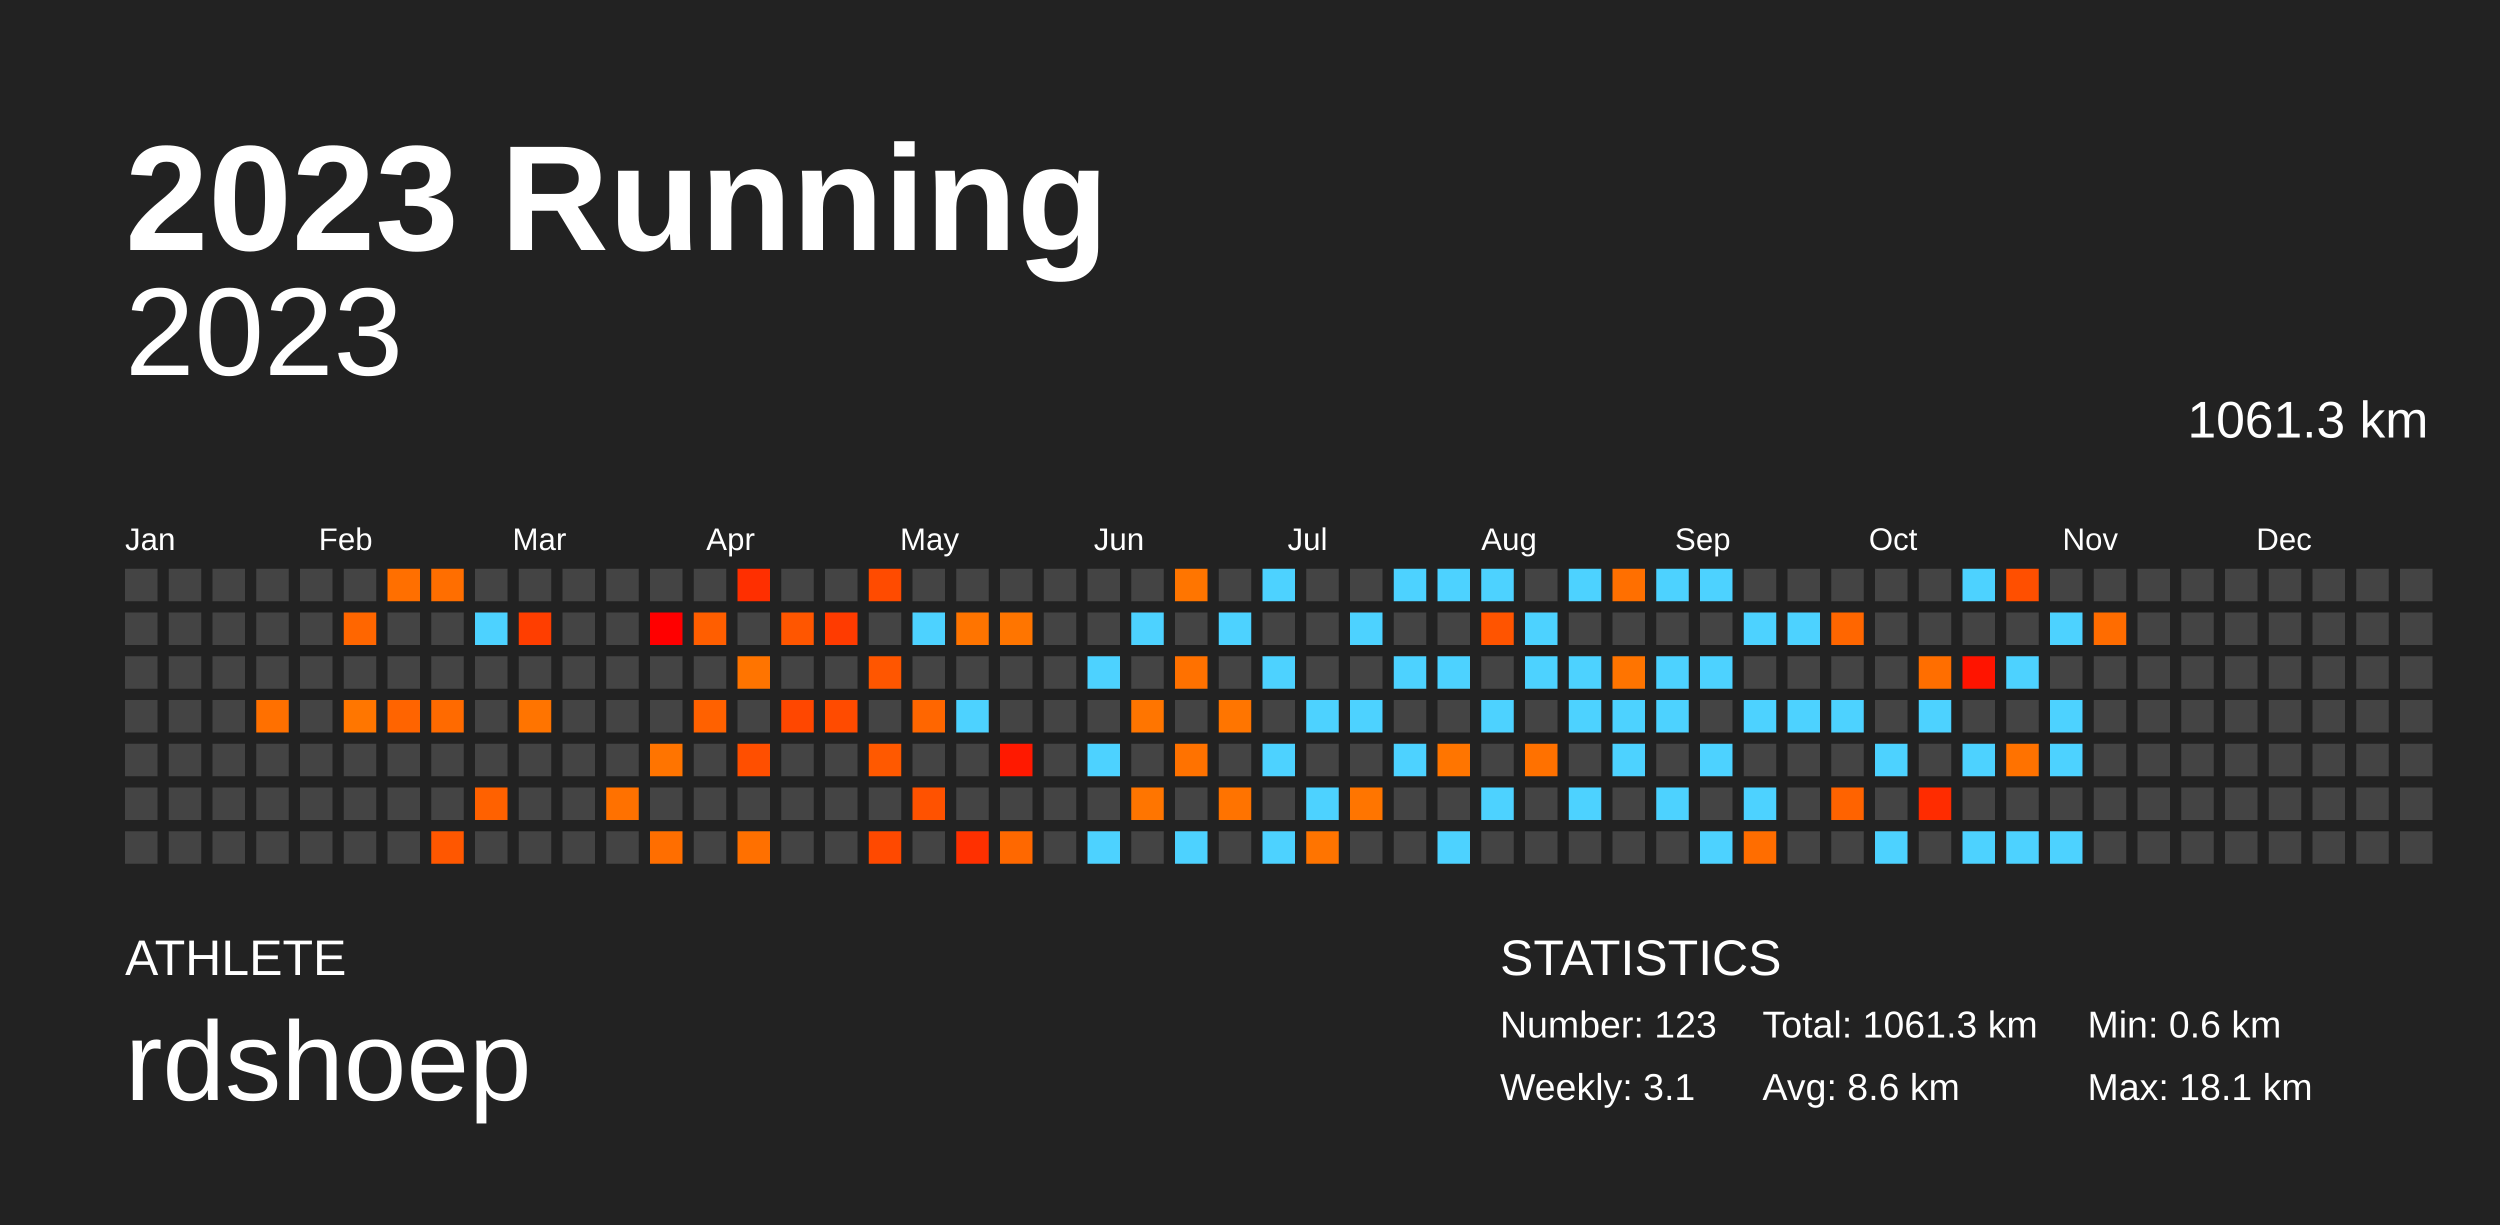
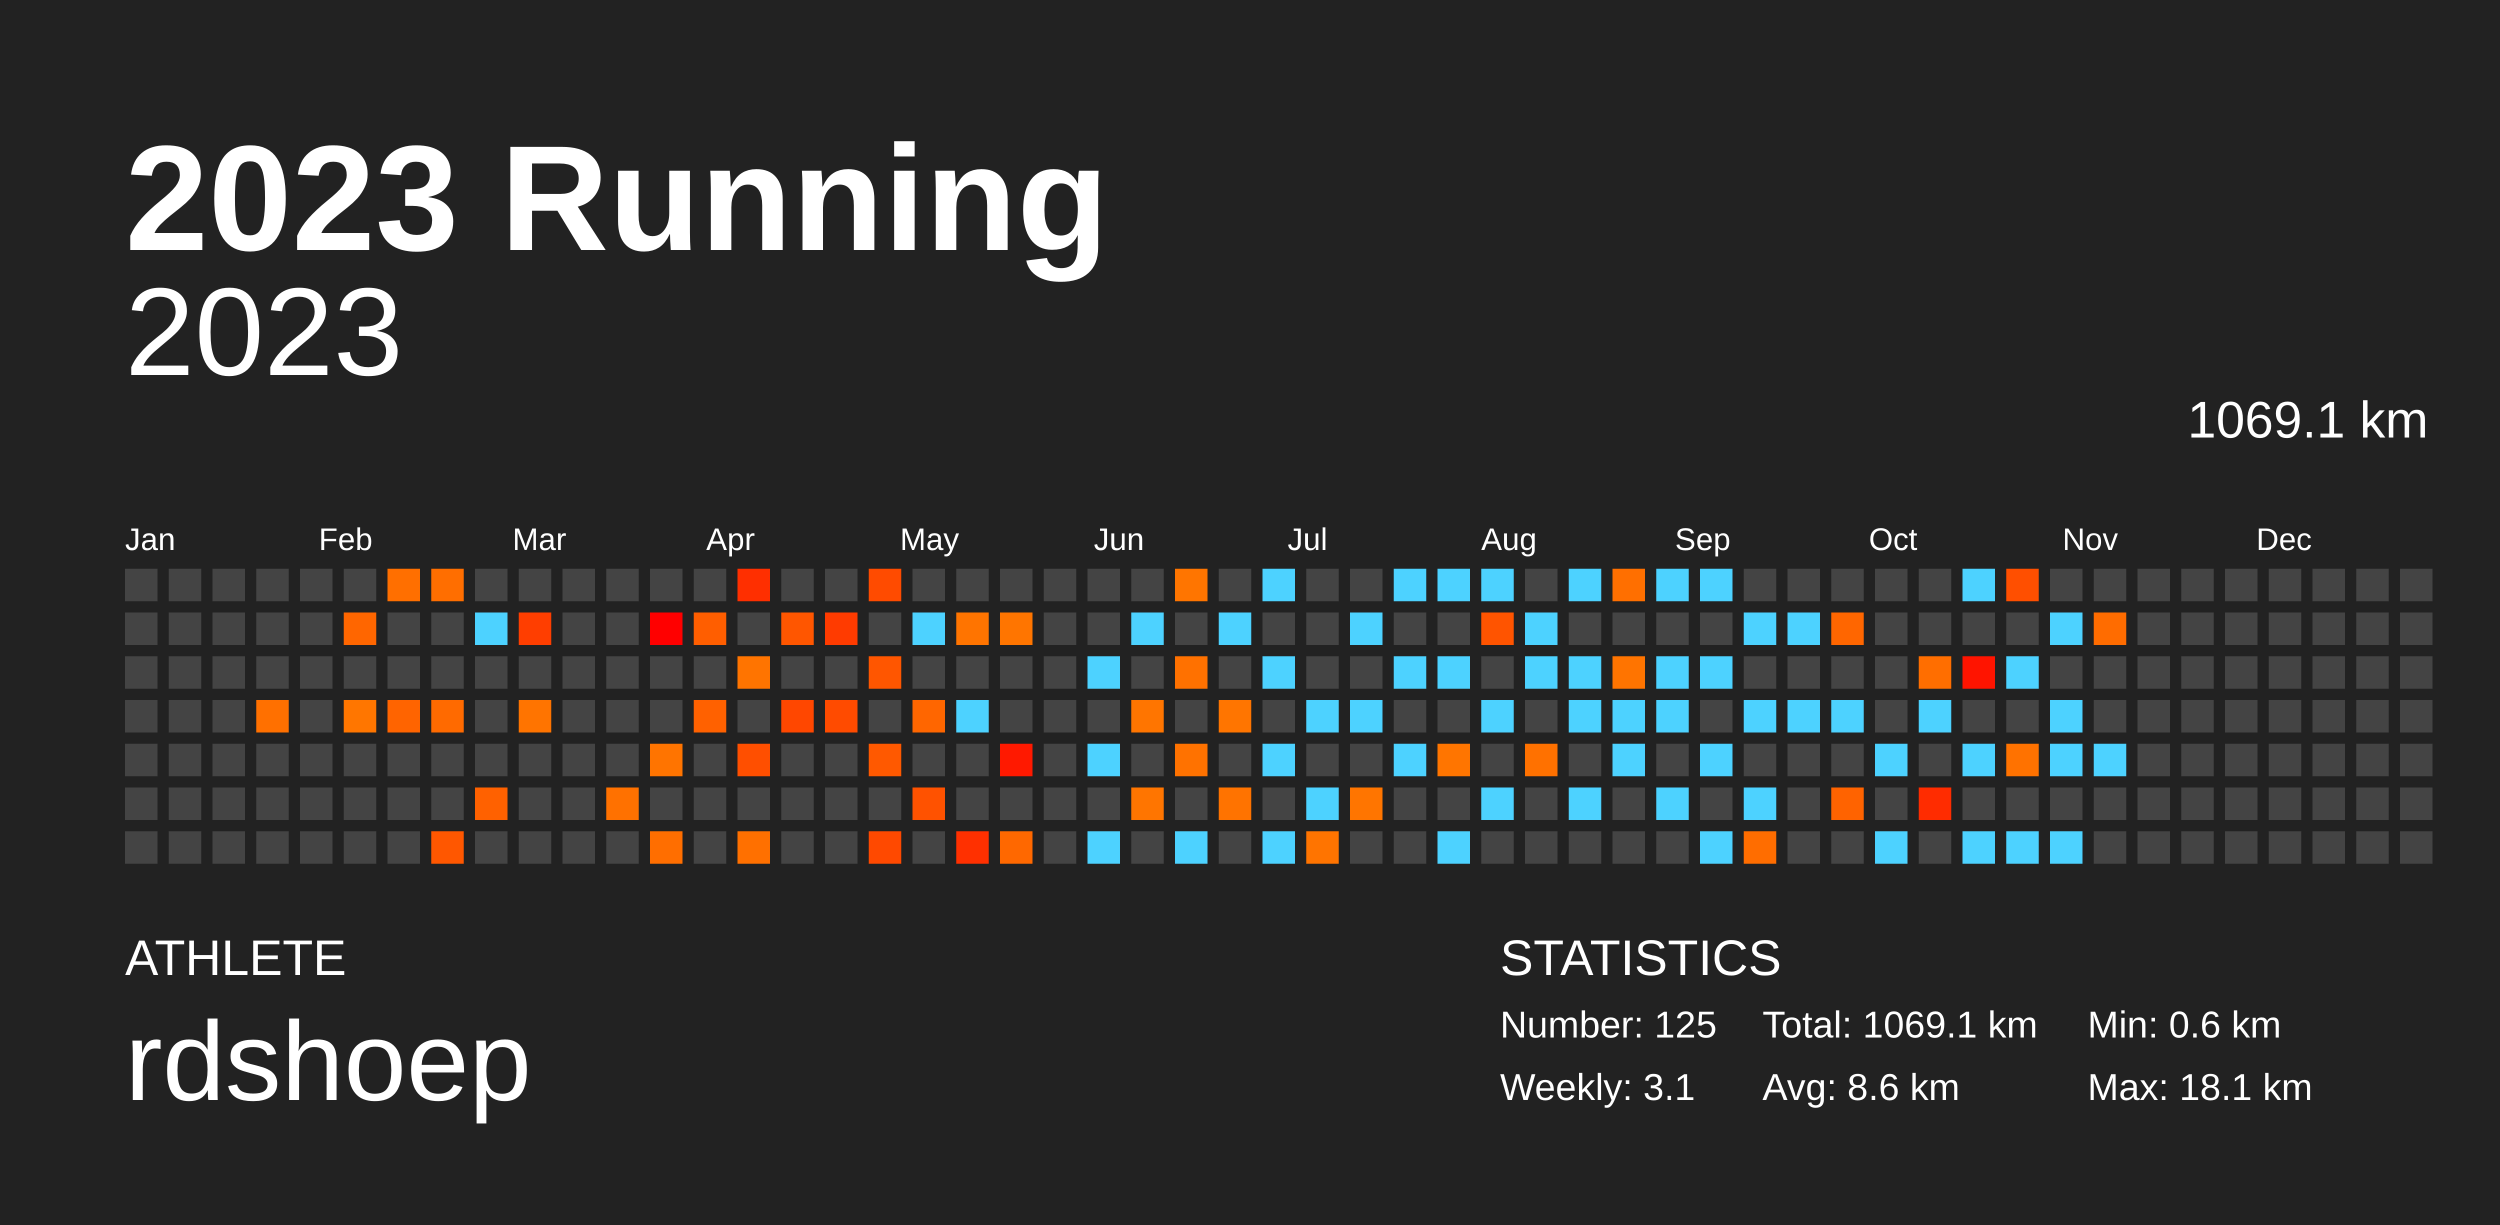
<svg xmlns="http://www.w3.org/2000/svg" baseProfile="full" height="98mm" version="1.1" viewBox="0,0,200,98" width="200mm">
  <defs />
  <rect fill="#222222" height="98" width="200" x="0" y="0" />
  <text fill="#FFFFFF" style="font-size:12px; font-family:Arial; font-weight:bold;" x="10" y="20">2023 Running</text>
  <text fill="#FFFFFF" style="font-size:4px; font-family:Arial" x="10" y="78">ATHLETE</text>
  <text fill="#FFFFFF" style="font-size:9px; font-family:Arial" x="10" y="88">rdshoep</text>
  <text fill="#FFFFFF" style="font-size:4px; font-family:Arial" x="120" y="78">STATISTICS</text>
-   <text fill="#FFFFFF" style="font-size:3px; font-family:Arial" x="120" y="83">Number: 123</text>
+   <text fill="#FFFFFF" style="font-size:3px; font-family:Arial" x="120" y="83">Number: 125</text>
  <text fill="#FFFFFF" style="font-size:3px; font-family:Arial" x="120" y="88">Weekly: 3.1</text>
-   <text fill="#FFFFFF" style="font-size:3px; font-family:Arial" x="141" y="83">Total: 1061.3 km</text>
+   <text fill="#FFFFFF" style="font-size:3px; font-family:Arial" x="141" y="83">Total: 1069.1 km</text>
  <text fill="#FFFFFF" style="font-size:3px; font-family:Arial" x="141" y="88">Avg: 8.6 km</text>
  <text fill="#FFFFFF" style="font-size:3px; font-family:Arial" x="167" y="83">Min: 0.6 km</text>
  <text fill="#FFFFFF" style="font-size:3px; font-family:Arial" x="167" y="88">Max: 18.1 km</text>
  <text alignment-baseline="hanging" fill="#FFFFFF" style="font-size:10.0px; font-family:Arial;" x="10" y="30">2023</text>
-   <text alignment-baseline="hanging" fill="#FFFFFF" style="font-size:4.125px; font-family:Arial;" x="175" y="35">1061.3 km</text>
+   <text alignment-baseline="hanging" fill="#FFFFFF" style="font-size:4.125px; font-family:Arial;" x="175" y="35">1069.1 km</text>
  <text fill="#FFFFFF" style="font-size:2.5px; font-family:Arial" x="10.0" y="44">Jan</text>
  <text fill="#FFFFFF" style="font-size:2.5px; font-family:Arial" x="25.5" y="44">Feb</text>
  <text fill="#FFFFFF" style="font-size:2.5px; font-family:Arial" x="41.0" y="44">Mar</text>
  <text fill="#FFFFFF" style="font-size:2.5px; font-family:Arial" x="56.5" y="44">Apr</text>
  <text fill="#FFFFFF" style="font-size:2.5px; font-family:Arial" x="72.0" y="44">May</text>
  <text fill="#FFFFFF" style="font-size:2.5px; font-family:Arial" x="87.5" y="44">Jun</text>
  <text fill="#FFFFFF" style="font-size:2.5px; font-family:Arial" x="103.0" y="44">Jul</text>
  <text fill="#FFFFFF" style="font-size:2.5px; font-family:Arial" x="118.5" y="44">Aug</text>
  <text fill="#FFFFFF" style="font-size:2.5px; font-family:Arial" x="134.0" y="44">Sep</text>
  <text fill="#FFFFFF" style="font-size:2.5px; font-family:Arial" x="149.5" y="44">Oct</text>
  <text fill="#FFFFFF" style="font-size:2.5px; font-family:Arial" x="165.0" y="44">Nov</text>
  <text fill="#FFFFFF" style="font-size:2.5px; font-family:Arial" x="180.5" y="44">Dec</text>
  <rect fill="#444444" height="2.6" width="2.6" x="10.0" y="45.5" />
  <rect fill="#444444" height="2.6" width="2.6" x="10.0" y="49.0" />
  <rect fill="#444444" height="2.6" width="2.6" x="10.0" y="52.5" />
  <rect fill="#444444" height="2.6" width="2.6" x="10.0" y="56.0" />
  <rect fill="#444444" height="2.6" width="2.6" x="10.0" y="59.5" />
  <rect fill="#444444" height="2.6" width="2.6" x="10.0" y="63.0" />
  <rect fill="#444444" height="2.6" width="2.6" x="10.0" y="66.5" />
  <rect fill="#444444" height="2.6" width="2.6" x="13.5" y="45.5" />
  <rect fill="#444444" height="2.6" width="2.6" x="13.5" y="49.0" />
  <rect fill="#444444" height="2.6" width="2.6" x="13.5" y="52.5" />
  <rect fill="#444444" height="2.6" width="2.6" x="13.5" y="56.0" />
  <rect fill="#444444" height="2.6" width="2.6" x="13.5" y="59.5" />
  <rect fill="#444444" height="2.6" width="2.6" x="13.5" y="63.0" />
  <rect fill="#444444" height="2.6" width="2.6" x="13.5" y="66.5" />
  <rect fill="#444444" height="2.6" width="2.6" x="17.0" y="45.5" />
  <rect fill="#444444" height="2.6" width="2.6" x="17.0" y="49.0" />
  <rect fill="#444444" height="2.6" width="2.6" x="17.0" y="52.5" />
  <rect fill="#444444" height="2.6" width="2.6" x="17.0" y="56.0" />
  <rect fill="#444444" height="2.6" width="2.6" x="17.0" y="59.5" />
  <rect fill="#444444" height="2.6" width="2.6" x="17.0" y="63.0" />
  <rect fill="#444444" height="2.6" width="2.6" x="17.0" y="66.5" />
  <rect fill="#444444" height="2.6" width="2.6" x="20.5" y="45.5" />
  <rect fill="#444444" height="2.6" width="2.6" x="20.5" y="49.0" />
  <rect fill="#444444" height="2.6" width="2.6" x="20.5" y="52.5" />
  <rect fill="#ff7000" height="2.6" width="2.6" x="20.5" y="56.0" />
  <rect fill="#444444" height="2.6" width="2.6" x="20.5" y="59.5" />
  <rect fill="#444444" height="2.6" width="2.6" x="20.5" y="63.0" />
  <rect fill="#444444" height="2.6" width="2.6" x="20.5" y="66.5" />
  <rect fill="#444444" height="2.6" width="2.6" x="24.0" y="45.5" />
  <rect fill="#444444" height="2.6" width="2.6" x="24.0" y="49.0" />
  <rect fill="#444444" height="2.6" width="2.6" x="24.0" y="52.5" />
  <rect fill="#444444" height="2.6" width="2.6" x="24.0" y="56.0" />
  <rect fill="#444444" height="2.6" width="2.6" x="24.0" y="59.5" />
  <rect fill="#444444" height="2.6" width="2.6" x="24.0" y="63.0" />
  <rect fill="#444444" height="2.6" width="2.6" x="24.0" y="66.5" />
  <rect fill="#444444" height="2.6" width="2.6" x="27.5" y="45.5" />
  <rect fill="#ff6600" height="2.6" width="2.6" x="27.5" y="49.0" />
  <rect fill="#444444" height="2.6" width="2.6" x="27.5" y="52.5" />
  <rect fill="#ff7600" height="2.6" width="2.6" x="27.5" y="56.0" />
  <rect fill="#444444" height="2.6" width="2.6" x="27.5" y="59.5" />
  <rect fill="#444444" height="2.6" width="2.6" x="27.5" y="63.0" />
  <rect fill="#444444" height="2.6" width="2.6" x="27.5" y="66.5" />
  <rect fill="#ff6f00" height="2.6" width="2.6" x="31.0" y="45.5" />
  <rect fill="#444444" height="2.6" width="2.6" x="31.0" y="49.0" />
  <rect fill="#444444" height="2.6" width="2.6" x="31.0" y="52.5" />
  <rect fill="#ff6400" height="2.6" width="2.6" x="31.0" y="56.0" />
  <rect fill="#444444" height="2.6" width="2.6" x="31.0" y="59.5" />
  <rect fill="#444444" height="2.6" width="2.6" x="31.0" y="63.0" />
  <rect fill="#444444" height="2.6" width="2.6" x="31.0" y="66.5" />
  <rect fill="#ff6e00" height="2.6" width="2.6" x="34.5" y="45.5" />
  <rect fill="#444444" height="2.6" width="2.6" x="34.5" y="49.0" />
  <rect fill="#444444" height="2.6" width="2.6" x="34.5" y="52.5" />
  <rect fill="#ff6a00" height="2.6" width="2.6" x="34.5" y="56.0" />
  <rect fill="#444444" height="2.6" width="2.6" x="34.5" y="59.5" />
  <rect fill="#444444" height="2.6" width="2.6" x="34.5" y="63.0" />
  <rect fill="#ff5700" height="2.6" width="2.6" x="34.5" y="66.5" />
  <rect fill="#444444" height="2.6" width="2.6" x="38.0" y="45.5" />
  <rect fill="#4dd2ff" height="2.6" width="2.6" x="38.0" y="49.0" />
  <rect fill="#444444" height="2.6" width="2.6" x="38.0" y="52.5" />
  <rect fill="#444444" height="2.6" width="2.6" x="38.0" y="56.0" />
  <rect fill="#444444" height="2.6" width="2.6" x="38.0" y="59.5" />
  <rect fill="#ff6100" height="2.6" width="2.6" x="38.0" y="63.0" />
  <rect fill="#444444" height="2.6" width="2.6" x="38.0" y="66.5" />
  <rect fill="#444444" height="2.6" width="2.6" x="41.5" y="45.5" />
  <rect fill="#ff3e00" height="2.6" width="2.6" x="41.5" y="49.0" />
  <rect fill="#444444" height="2.6" width="2.6" x="41.5" y="52.5" />
  <rect fill="#ff7400" height="2.6" width="2.6" x="41.5" y="56.0" />
  <rect fill="#444444" height="2.6" width="2.6" x="41.5" y="59.5" />
  <rect fill="#444444" height="2.6" width="2.6" x="41.5" y="63.0" />
  <rect fill="#444444" height="2.6" width="2.6" x="41.5" y="66.5" />
  <rect fill="#444444" height="2.6" width="2.6" x="45.0" y="45.5" />
  <rect fill="#444444" height="2.6" width="2.6" x="45.0" y="49.0" />
  <rect fill="#444444" height="2.6" width="2.6" x="45.0" y="52.5" />
  <rect fill="#444444" height="2.6" width="2.6" x="45.0" y="56.0" />
  <rect fill="#444444" height="2.6" width="2.6" x="45.0" y="59.5" />
  <rect fill="#444444" height="2.6" width="2.6" x="45.0" y="63.0" />
  <rect fill="#444444" height="2.6" width="2.6" x="45.0" y="66.5" />
  <rect fill="#444444" height="2.6" width="2.6" x="48.5" y="45.5" />
  <rect fill="#444444" height="2.6" width="2.6" x="48.5" y="49.0" />
  <rect fill="#444444" height="2.6" width="2.6" x="48.5" y="52.5" />
  <rect fill="#444444" height="2.6" width="2.6" x="48.5" y="56.0" />
  <rect fill="#444444" height="2.6" width="2.6" x="48.5" y="59.5" />
  <rect fill="#ff7100" height="2.6" width="2.6" x="48.5" y="63.0" />
  <rect fill="#444444" height="2.6" width="2.6" x="48.5" y="66.5" />
  <rect fill="#444444" height="2.6" width="2.6" x="52.0" y="45.5" />
  <rect fill="#ff0000" height="2.6" width="2.6" x="52.0" y="49.0" />
  <rect fill="#444444" height="2.6" width="2.6" x="52.0" y="52.5" />
  <rect fill="#444444" height="2.6" width="2.6" x="52.0" y="56.0" />
  <rect fill="#ff7400" height="2.6" width="2.6" x="52.0" y="59.5" />
  <rect fill="#444444" height="2.6" width="2.6" x="52.0" y="63.0" />
  <rect fill="#ff6e00" height="2.6" width="2.6" x="52.0" y="66.5" />
  <rect fill="#444444" height="2.6" width="2.6" x="55.5" y="45.5" />
  <rect fill="#ff5e00" height="2.6" width="2.6" x="55.5" y="49.0" />
  <rect fill="#444444" height="2.6" width="2.6" x="55.5" y="52.5" />
  <rect fill="#ff6100" height="2.6" width="2.6" x="55.5" y="56.0" />
  <rect fill="#444444" height="2.6" width="2.6" x="55.5" y="59.5" />
  <rect fill="#444444" height="2.6" width="2.6" x="55.5" y="63.0" />
  <rect fill="#444444" height="2.6" width="2.6" x="55.5" y="66.5" />
  <rect fill="#ff2f00" height="2.6" width="2.6" x="59.0" y="45.5" />
  <rect fill="#444444" height="2.6" width="2.6" x="59.0" y="49.0" />
  <rect fill="#ff7400" height="2.6" width="2.6" x="59.0" y="52.5" />
  <rect fill="#444444" height="2.6" width="2.6" x="59.0" y="56.0" />
  <rect fill="#ff4f00" height="2.6" width="2.6" x="59.0" y="59.5" />
  <rect fill="#444444" height="2.6" width="2.6" x="59.0" y="63.0" />
  <rect fill="#ff7000" height="2.6" width="2.6" x="59.0" y="66.5" />
  <rect fill="#444444" height="2.6" width="2.6" x="62.5" y="45.5" />
  <rect fill="#ff5600" height="2.6" width="2.6" x="62.5" y="49.0" />
  <rect fill="#444444" height="2.6" width="2.6" x="62.5" y="52.5" />
  <rect fill="#ff4700" height="2.6" width="2.6" x="62.5" y="56.0" />
  <rect fill="#444444" height="2.6" width="2.6" x="62.5" y="59.5" />
  <rect fill="#444444" height="2.6" width="2.6" x="62.5" y="63.0" />
  <rect fill="#444444" height="2.6" width="2.6" x="62.5" y="66.5" />
  <rect fill="#444444" height="2.6" width="2.6" x="66.0" y="45.5" />
  <rect fill="#ff3b00" height="2.6" width="2.6" x="66.0" y="49.0" />
  <rect fill="#444444" height="2.6" width="2.6" x="66.0" y="52.5" />
  <rect fill="#ff4b00" height="2.6" width="2.6" x="66.0" y="56.0" />
  <rect fill="#444444" height="2.6" width="2.6" x="66.0" y="59.5" />
  <rect fill="#444444" height="2.6" width="2.6" x="66.0" y="63.0" />
  <rect fill="#444444" height="2.6" width="2.6" x="66.0" y="66.5" />
  <rect fill="#ff4b00" height="2.6" width="2.6" x="69.5" y="45.5" />
  <rect fill="#444444" height="2.6" width="2.6" x="69.5" y="49.0" />
  <rect fill="#ff5600" height="2.6" width="2.6" x="69.5" y="52.5" />
  <rect fill="#444444" height="2.6" width="2.6" x="69.5" y="56.0" />
  <rect fill="#ff5900" height="2.6" width="2.6" x="69.5" y="59.5" />
  <rect fill="#444444" height="2.6" width="2.6" x="69.5" y="63.0" />
  <rect fill="#ff4900" height="2.6" width="2.6" x="69.5" y="66.5" />
  <rect fill="#444444" height="2.6" width="2.6" x="73.0" y="45.5" />
  <rect fill="#4dd2ff" height="2.6" width="2.6" x="73.0" y="49.0" />
  <rect fill="#444444" height="2.6" width="2.6" x="73.0" y="52.5" />
  <rect fill="#ff6600" height="2.6" width="2.6" x="73.0" y="56.0" />
  <rect fill="#444444" height="2.6" width="2.6" x="73.0" y="59.5" />
  <rect fill="#ff5200" height="2.6" width="2.6" x="73.0" y="63.0" />
  <rect fill="#444444" height="2.6" width="2.6" x="73.0" y="66.5" />
  <rect fill="#444444" height="2.6" width="2.6" x="76.5" y="45.5" />
  <rect fill="#ff7400" height="2.6" width="2.6" x="76.5" y="49.0" />
  <rect fill="#444444" height="2.6" width="2.6" x="76.5" y="52.5" />
  <rect fill="#4dd2ff" height="2.6" width="2.6" x="76.5" y="56.0" />
  <rect fill="#444444" height="2.6" width="2.6" x="76.5" y="59.5" />
  <rect fill="#444444" height="2.6" width="2.6" x="76.5" y="63.0" />
  <rect fill="#ff3000" height="2.6" width="2.6" x="76.5" y="66.5" />
  <rect fill="#444444" height="2.6" width="2.6" x="80.0" y="45.5" />
  <rect fill="#ff7500" height="2.6" width="2.6" x="80.0" y="49.0" />
  <rect fill="#444444" height="2.6" width="2.6" x="80.0" y="52.5" />
  <rect fill="#444444" height="2.6" width="2.6" x="80.0" y="56.0" />
  <rect fill="#ff1900" height="2.6" width="2.6" x="80.0" y="59.5" />
  <rect fill="#444444" height="2.6" width="2.6" x="80.0" y="63.0" />
  <rect fill="#ff6800" height="2.6" width="2.6" x="80.0" y="66.5" />
  <rect fill="#444444" height="2.6" width="2.6" x="83.5" y="45.5" />
  <rect fill="#444444" height="2.6" width="2.6" x="83.5" y="49.0" />
  <rect fill="#444444" height="2.6" width="2.6" x="83.5" y="52.5" />
  <rect fill="#444444" height="2.6" width="2.6" x="83.5" y="56.0" />
  <rect fill="#444444" height="2.6" width="2.6" x="83.5" y="59.5" />
  <rect fill="#444444" height="2.6" width="2.6" x="83.5" y="63.0" />
  <rect fill="#444444" height="2.6" width="2.6" x="83.5" y="66.5" />
  <rect fill="#444444" height="2.6" width="2.6" x="87.0" y="45.5" />
  <rect fill="#444444" height="2.6" width="2.6" x="87.0" y="49.0" />
  <rect fill="#4dd2ff" height="2.6" width="2.6" x="87.0" y="52.5" />
  <rect fill="#444444" height="2.6" width="2.6" x="87.0" y="56.0" />
  <rect fill="#4dd2ff" height="2.6" width="2.6" x="87.0" y="59.5" />
  <rect fill="#444444" height="2.6" width="2.6" x="87.0" y="63.0" />
  <rect fill="#4dd2ff" height="2.6" width="2.6" x="87.0" y="66.5" />
  <rect fill="#444444" height="2.6" width="2.6" x="90.5" y="45.5" />
  <rect fill="#4dd2ff" height="2.6" width="2.6" x="90.5" y="49.0" />
  <rect fill="#444444" height="2.6" width="2.6" x="90.5" y="52.5" />
  <rect fill="#ff7500" height="2.6" width="2.6" x="90.5" y="56.0" />
  <rect fill="#444444" height="2.6" width="2.6" x="90.5" y="59.5" />
  <rect fill="#ff7500" height="2.6" width="2.6" x="90.5" y="63.0" />
  <rect fill="#444444" height="2.6" width="2.6" x="90.5" y="66.5" />
  <rect fill="#ff7500" height="2.6" width="2.6" x="94.0" y="45.5" />
  <rect fill="#444444" height="2.6" width="2.6" x="94.0" y="49.0" />
  <rect fill="#ff7100" height="2.6" width="2.6" x="94.0" y="52.5" />
  <rect fill="#444444" height="2.6" width="2.6" x="94.0" y="56.0" />
  <rect fill="#ff7200" height="2.6" width="2.6" x="94.0" y="59.5" />
  <rect fill="#444444" height="2.6" width="2.6" x="94.0" y="63.0" />
  <rect fill="#4dd2ff" height="2.6" width="2.6" x="94.0" y="66.5" />
  <rect fill="#444444" height="2.6" width="2.6" x="97.5" y="45.5" />
  <rect fill="#4dd2ff" height="2.6" width="2.6" x="97.5" y="49.0" />
  <rect fill="#444444" height="2.6" width="2.6" x="97.5" y="52.5" />
  <rect fill="#ff7500" height="2.6" width="2.6" x="97.5" y="56.0" />
  <rect fill="#444444" height="2.6" width="2.6" x="97.5" y="59.5" />
  <rect fill="#ff7300" height="2.6" width="2.6" x="97.5" y="63.0" />
  <rect fill="#444444" height="2.6" width="2.6" x="97.5" y="66.5" />
  <rect fill="#4dd2ff" height="2.6" width="2.6" x="101.0" y="45.5" />
  <rect fill="#444444" height="2.6" width="2.6" x="101.0" y="49.0" />
  <rect fill="#4dd2ff" height="2.6" width="2.6" x="101.0" y="52.5" />
  <rect fill="#444444" height="2.6" width="2.6" x="101.0" y="56.0" />
  <rect fill="#4dd2ff" height="2.6" width="2.6" x="101.0" y="59.5" />
  <rect fill="#444444" height="2.6" width="2.6" x="101.0" y="63.0" />
  <rect fill="#4dd2ff" height="2.6" width="2.6" x="101.0" y="66.5" />
  <rect fill="#444444" height="2.6" width="2.6" x="104.5" y="45.5" />
  <rect fill="#444444" height="2.6" width="2.6" x="104.5" y="49.0" />
  <rect fill="#444444" height="2.6" width="2.6" x="104.5" y="52.5" />
  <rect fill="#4dd2ff" height="2.6" width="2.6" x="104.5" y="56.0" />
  <rect fill="#444444" height="2.6" width="2.6" x="104.5" y="59.5" />
  <rect fill="#4dd2ff" height="2.6" width="2.6" x="104.5" y="63.0" />
  <rect fill="#ff7400" height="2.6" width="2.6" x="104.5" y="66.5" />
  <rect fill="#444444" height="2.6" width="2.6" x="108.0" y="45.5" />
  <rect fill="#4dd2ff" height="2.6" width="2.6" x="108.0" y="49.0" />
  <rect fill="#444444" height="2.6" width="2.6" x="108.0" y="52.5" />
  <rect fill="#4dd2ff" height="2.6" width="2.6" x="108.0" y="56.0" />
  <rect fill="#444444" height="2.6" width="2.6" x="108.0" y="59.5" />
  <rect fill="#ff7500" height="2.6" width="2.6" x="108.0" y="63.0" />
  <rect fill="#444444" height="2.6" width="2.6" x="108.0" y="66.5" />
  <rect fill="#4dd2ff" height="2.6" width="2.6" x="111.5" y="45.5" />
  <rect fill="#444444" height="2.6" width="2.6" x="111.5" y="49.0" />
  <rect fill="#4dd2ff" height="2.6" width="2.6" x="111.5" y="52.5" />
  <rect fill="#444444" height="2.6" width="2.6" x="111.5" y="56.0" />
  <rect fill="#4dd2ff" height="2.6" width="2.6" x="111.5" y="59.5" />
  <rect fill="#444444" height="2.6" width="2.6" x="111.5" y="63.0" />
  <rect fill="#444444" height="2.6" width="2.6" x="111.5" y="66.5" />
  <rect fill="#4dd2ff" height="2.6" width="2.6" x="115.0" y="45.5" />
  <rect fill="#444444" height="2.6" width="2.6" x="115.0" y="49.0" />
  <rect fill="#4dd2ff" height="2.6" width="2.6" x="115.0" y="52.5" />
  <rect fill="#444444" height="2.6" width="2.6" x="115.0" y="56.0" />
  <rect fill="#ff7500" height="2.6" width="2.6" x="115.0" y="59.5" />
  <rect fill="#444444" height="2.6" width="2.6" x="115.0" y="63.0" />
  <rect fill="#4dd2ff" height="2.6" width="2.6" x="115.0" y="66.5" />
  <rect fill="#4dd2ff" height="2.6" width="2.6" x="118.5" y="45.5" />
  <rect fill="#ff5400" height="2.6" width="2.6" x="118.5" y="49.0" />
  <rect fill="#444444" height="2.6" width="2.6" x="118.5" y="52.5" />
  <rect fill="#4dd2ff" height="2.6" width="2.6" x="118.5" y="56.0" />
  <rect fill="#444444" height="2.6" width="2.6" x="118.5" y="59.5" />
  <rect fill="#4dd2ff" height="2.6" width="2.6" x="118.5" y="63.0" />
  <rect fill="#444444" height="2.6" width="2.6" x="118.5" y="66.5" />
  <rect fill="#444444" height="2.6" width="2.6" x="122.0" y="45.5" />
  <rect fill="#4dd2ff" height="2.6" width="2.6" x="122.0" y="49.0" />
  <rect fill="#4dd2ff" height="2.6" width="2.6" x="122.0" y="52.5" />
  <rect fill="#444444" height="2.6" width="2.6" x="122.0" y="56.0" />
  <rect fill="#ff7100" height="2.6" width="2.6" x="122.0" y="59.5" />
  <rect fill="#444444" height="2.6" width="2.6" x="122.0" y="63.0" />
  <rect fill="#444444" height="2.6" width="2.6" x="122.0" y="66.5" />
  <rect fill="#4dd2ff" height="2.6" width="2.6" x="125.5" y="45.5" />
  <rect fill="#444444" height="2.6" width="2.6" x="125.5" y="49.0" />
  <rect fill="#4dd2ff" height="2.6" width="2.6" x="125.5" y="52.5" />
  <rect fill="#4dd2ff" height="2.6" width="2.6" x="125.5" y="56.0" />
  <rect fill="#444444" height="2.6" width="2.6" x="125.5" y="59.5" />
  <rect fill="#4dd2ff" height="2.6" width="2.6" x="125.5" y="63.0" />
  <rect fill="#444444" height="2.6" width="2.6" x="125.5" y="66.5" />
  <rect fill="#ff6f00" height="2.6" width="2.6" x="129.0" y="45.5" />
  <rect fill="#444444" height="2.6" width="2.6" x="129.0" y="49.0" />
  <rect fill="#ff7400" height="2.6" width="2.6" x="129.0" y="52.5" />
  <rect fill="#4dd2ff" height="2.6" width="2.6" x="129.0" y="56.0" />
  <rect fill="#4dd2ff" height="2.6" width="2.6" x="129.0" y="59.5" />
  <rect fill="#444444" height="2.6" width="2.6" x="129.0" y="63.0" />
  <rect fill="#444444" height="2.6" width="2.6" x="129.0" y="66.5" />
  <rect fill="#4dd2ff" height="2.6" width="2.6" x="132.5" y="45.5" />
  <rect fill="#444444" height="2.6" width="2.6" x="132.5" y="49.0" />
  <rect fill="#4dd2ff" height="2.6" width="2.6" x="132.5" y="52.5" />
  <rect fill="#4dd2ff" height="2.6" width="2.6" x="132.5" y="56.0" />
  <rect fill="#444444" height="2.6" width="2.6" x="132.5" y="59.5" />
  <rect fill="#4dd2ff" height="2.6" width="2.6" x="132.5" y="63.0" />
  <rect fill="#444444" height="2.6" width="2.6" x="132.5" y="66.5" />
  <rect fill="#4dd2ff" height="2.6" width="2.6" x="136.0" y="45.5" />
  <rect fill="#444444" height="2.6" width="2.6" x="136.0" y="49.0" />
  <rect fill="#4dd2ff" height="2.6" width="2.6" x="136.0" y="52.5" />
  <rect fill="#444444" height="2.6" width="2.6" x="136.0" y="56.0" />
  <rect fill="#4dd2ff" height="2.6" width="2.6" x="136.0" y="59.5" />
  <rect fill="#444444" height="2.6" width="2.6" x="136.0" y="63.0" />
  <rect fill="#4dd2ff" height="2.6" width="2.6" x="136.0" y="66.5" />
  <rect fill="#444444" height="2.6" width="2.6" x="139.5" y="45.5" />
  <rect fill="#4dd2ff" height="2.6" width="2.6" x="139.5" y="49.0" />
  <rect fill="#444444" height="2.6" width="2.6" x="139.5" y="52.5" />
  <rect fill="#4dd2ff" height="2.6" width="2.6" x="139.5" y="56.0" />
  <rect fill="#444444" height="2.6" width="2.6" x="139.5" y="59.5" />
  <rect fill="#4dd2ff" height="2.6" width="2.6" x="139.5" y="63.0" />
  <rect fill="#ff6d00" height="2.6" width="2.6" x="139.5" y="66.5" />
  <rect fill="#444444" height="2.6" width="2.6" x="143.0" y="45.5" />
  <rect fill="#4dd2ff" height="2.6" width="2.6" x="143.0" y="49.0" />
  <rect fill="#444444" height="2.6" width="2.6" x="143.0" y="52.5" />
  <rect fill="#4dd2ff" height="2.6" width="2.6" x="143.0" y="56.0" />
  <rect fill="#444444" height="2.6" width="2.6" x="143.0" y="59.5" />
  <rect fill="#444444" height="2.6" width="2.6" x="143.0" y="63.0" />
  <rect fill="#444444" height="2.6" width="2.6" x="143.0" y="66.5" />
  <rect fill="#444444" height="2.6" width="2.6" x="146.5" y="45.5" />
  <rect fill="#ff6600" height="2.6" width="2.6" x="146.5" y="49.0" />
  <rect fill="#444444" height="2.6" width="2.6" x="146.5" y="52.5" />
  <rect fill="#4dd2ff" height="2.6" width="2.6" x="146.5" y="56.0" />
  <rect fill="#444444" height="2.6" width="2.6" x="146.5" y="59.5" />
  <rect fill="#ff6300" height="2.6" width="2.6" x="146.5" y="63.0" />
  <rect fill="#444444" height="2.6" width="2.6" x="146.5" y="66.5" />
  <rect fill="#444444" height="2.6" width="2.6" x="150.0" y="45.5" />
  <rect fill="#444444" height="2.6" width="2.6" x="150.0" y="49.0" />
  <rect fill="#444444" height="2.6" width="2.6" x="150.0" y="52.5" />
  <rect fill="#444444" height="2.6" width="2.6" x="150.0" y="56.0" />
  <rect fill="#4dd2ff" height="2.6" width="2.6" x="150.0" y="59.5" />
  <rect fill="#444444" height="2.6" width="2.6" x="150.0" y="63.0" />
  <rect fill="#4dd2ff" height="2.6" width="2.6" x="150.0" y="66.5" />
  <rect fill="#444444" height="2.6" width="2.6" x="153.5" y="45.5" />
  <rect fill="#444444" height="2.6" width="2.6" x="153.5" y="49.0" />
  <rect fill="#ff6e00" height="2.6" width="2.6" x="153.5" y="52.5" />
  <rect fill="#4dd2ff" height="2.6" width="2.6" x="153.5" y="56.0" />
  <rect fill="#444444" height="2.6" width="2.6" x="153.5" y="59.5" />
  <rect fill="#ff2c00" height="2.6" width="2.6" x="153.5" y="63.0" />
  <rect fill="#444444" height="2.6" width="2.6" x="153.5" y="66.5" />
  <rect fill="#4dd2ff" height="2.6" width="2.6" x="157.0" y="45.5" />
  <rect fill="#444444" height="2.6" width="2.6" x="157.0" y="49.0" />
  <rect fill="#ff1400" height="2.6" width="2.6" x="157.0" y="52.5" />
  <rect fill="#444444" height="2.6" width="2.6" x="157.0" y="56.0" />
  <rect fill="#4dd2ff" height="2.6" width="2.6" x="157.0" y="59.5" />
  <rect fill="#444444" height="2.6" width="2.6" x="157.0" y="63.0" />
  <rect fill="#4dd2ff" height="2.6" width="2.6" x="157.0" y="66.5" />
  <rect fill="#ff4f00" height="2.6" width="2.6" x="160.5" y="45.5" />
  <rect fill="#444444" height="2.6" width="2.6" x="160.5" y="49.0" />
  <rect fill="#4dd2ff" height="2.6" width="2.6" x="160.5" y="52.5" />
  <rect fill="#444444" height="2.6" width="2.6" x="160.5" y="56.0" />
  <rect fill="#ff7200" height="2.6" width="2.6" x="160.5" y="59.5" />
  <rect fill="#444444" height="2.6" width="2.6" x="160.5" y="63.0" />
  <rect fill="#4dd2ff" height="2.6" width="2.6" x="160.5" y="66.5" />
  <rect fill="#444444" height="2.6" width="2.6" x="164.0" y="45.5" />
  <rect fill="#4dd2ff" height="2.6" width="2.6" x="164.0" y="49.0" />
  <rect fill="#444444" height="2.6" width="2.6" x="164.0" y="52.5" />
  <rect fill="#4dd2ff" height="2.6" width="2.6" x="164.0" y="56.0" />
  <rect fill="#4dd2ff" height="2.6" width="2.6" x="164.0" y="59.5" />
  <rect fill="#444444" height="2.6" width="2.6" x="164.0" y="63.0" />
  <rect fill="#4dd2ff" height="2.6" width="2.6" x="164.0" y="66.5" />
  <rect fill="#444444" height="2.6" width="2.6" x="167.5" y="45.5" />
  <rect fill="#ff6c00" height="2.6" width="2.6" x="167.5" y="49.0" />
  <rect fill="#444444" height="2.6" width="2.6" x="167.5" y="52.5" />
  <rect fill="#444444" height="2.6" width="2.6" x="167.5" y="56.0" />
-   <rect fill="#444444" height="2.6" width="2.6" x="167.5" y="59.5" />
+   <rect fill="#4dd2ff" height="2.6" width="2.6" x="167.5" y="59.5" />
  <rect fill="#444444" height="2.6" width="2.6" x="167.5" y="63.0" />
  <rect fill="#444444" height="2.6" width="2.6" x="167.5" y="66.5" />
  <rect fill="#444444" height="2.6" width="2.6" x="171.0" y="45.5" />
  <rect fill="#444444" height="2.6" width="2.6" x="171.0" y="49.0" />
  <rect fill="#444444" height="2.6" width="2.6" x="171.0" y="52.5" />
  <rect fill="#444444" height="2.6" width="2.6" x="171.0" y="56.0" />
  <rect fill="#444444" height="2.6" width="2.6" x="171.0" y="59.5" />
  <rect fill="#444444" height="2.6" width="2.6" x="171.0" y="63.0" />
  <rect fill="#444444" height="2.6" width="2.6" x="171.0" y="66.5" />
  <rect fill="#444444" height="2.6" width="2.6" x="174.5" y="45.5" />
  <rect fill="#444444" height="2.6" width="2.6" x="174.5" y="49.0" />
  <rect fill="#444444" height="2.6" width="2.6" x="174.5" y="52.5" />
  <rect fill="#444444" height="2.6" width="2.6" x="174.5" y="56.0" />
  <rect fill="#444444" height="2.6" width="2.6" x="174.5" y="59.5" />
  <rect fill="#444444" height="2.6" width="2.6" x="174.5" y="63.0" />
  <rect fill="#444444" height="2.6" width="2.6" x="174.5" y="66.5" />
  <rect fill="#444444" height="2.6" width="2.6" x="178.0" y="45.5" />
  <rect fill="#444444" height="2.6" width="2.6" x="178.0" y="49.0" />
  <rect fill="#444444" height="2.6" width="2.6" x="178.0" y="52.5" />
  <rect fill="#444444" height="2.6" width="2.6" x="178.0" y="56.0" />
  <rect fill="#444444" height="2.6" width="2.6" x="178.0" y="59.5" />
  <rect fill="#444444" height="2.6" width="2.6" x="178.0" y="63.0" />
  <rect fill="#444444" height="2.6" width="2.6" x="178.0" y="66.5" />
  <rect fill="#444444" height="2.6" width="2.6" x="181.5" y="45.5" />
  <rect fill="#444444" height="2.6" width="2.6" x="181.5" y="49.0" />
  <rect fill="#444444" height="2.6" width="2.6" x="181.5" y="52.5" />
  <rect fill="#444444" height="2.6" width="2.6" x="181.5" y="56.0" />
  <rect fill="#444444" height="2.6" width="2.6" x="181.5" y="59.5" />
  <rect fill="#444444" height="2.6" width="2.6" x="181.5" y="63.0" />
  <rect fill="#444444" height="2.6" width="2.6" x="181.5" y="66.5" />
  <rect fill="#444444" height="2.6" width="2.6" x="185.0" y="45.5" />
  <rect fill="#444444" height="2.6" width="2.6" x="185.0" y="49.0" />
  <rect fill="#444444" height="2.6" width="2.6" x="185.0" y="52.5" />
  <rect fill="#444444" height="2.6" width="2.6" x="185.0" y="56.0" />
  <rect fill="#444444" height="2.6" width="2.6" x="185.0" y="59.5" />
  <rect fill="#444444" height="2.6" width="2.6" x="185.0" y="63.0" />
  <rect fill="#444444" height="2.6" width="2.6" x="185.0" y="66.5" />
  <rect fill="#444444" height="2.6" width="2.6" x="188.5" y="45.5" />
  <rect fill="#444444" height="2.6" width="2.6" x="188.5" y="49.0" />
  <rect fill="#444444" height="2.6" width="2.6" x="188.5" y="52.5" />
  <rect fill="#444444" height="2.6" width="2.6" x="188.5" y="56.0" />
  <rect fill="#444444" height="2.6" width="2.6" x="188.5" y="59.5" />
  <rect fill="#444444" height="2.6" width="2.6" x="188.5" y="63.0" />
  <rect fill="#444444" height="2.6" width="2.6" x="188.5" y="66.5" />
  <rect fill="#444444" height="2.6" width="2.6" x="192.0" y="45.5" />
  <rect fill="#444444" height="2.6" width="2.6" x="192.0" y="49.0" />
  <rect fill="#444444" height="2.6" width="2.6" x="192.0" y="52.5" />
  <rect fill="#444444" height="2.6" width="2.6" x="192.0" y="56.0" />
  <rect fill="#444444" height="2.6" width="2.6" x="192.0" y="59.5" />
  <rect fill="#444444" height="2.6" width="2.6" x="192.0" y="63.0" />
  <rect fill="#444444" height="2.6" width="2.6" x="192.0" y="66.5" />
</svg>
